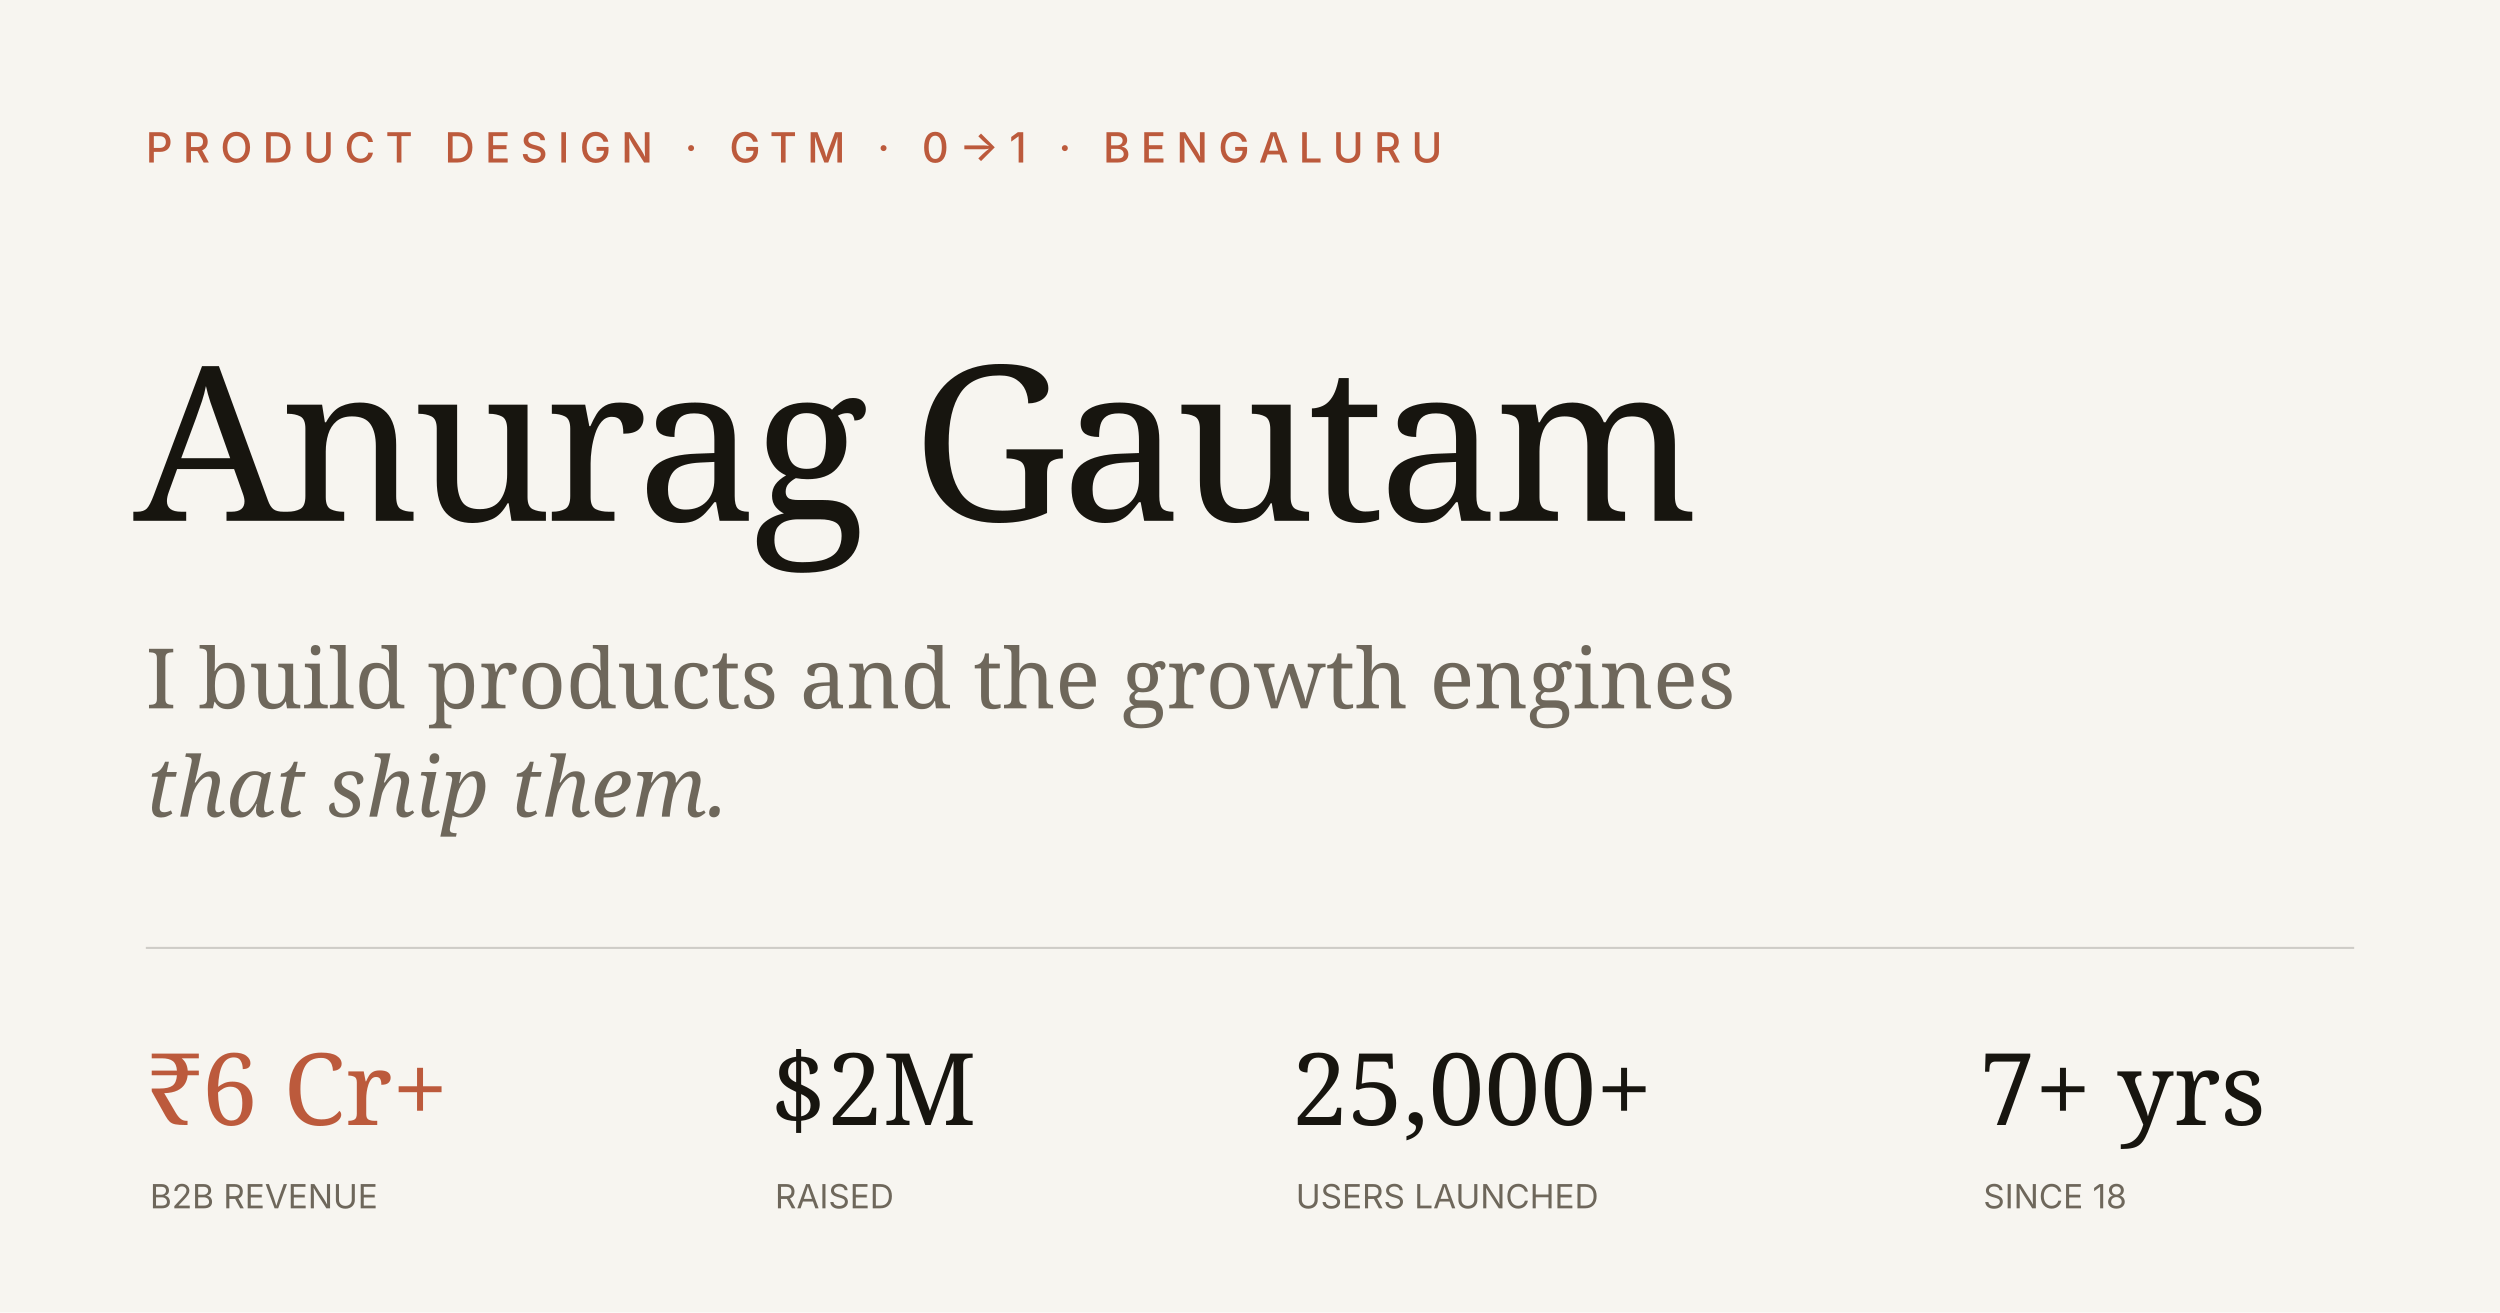
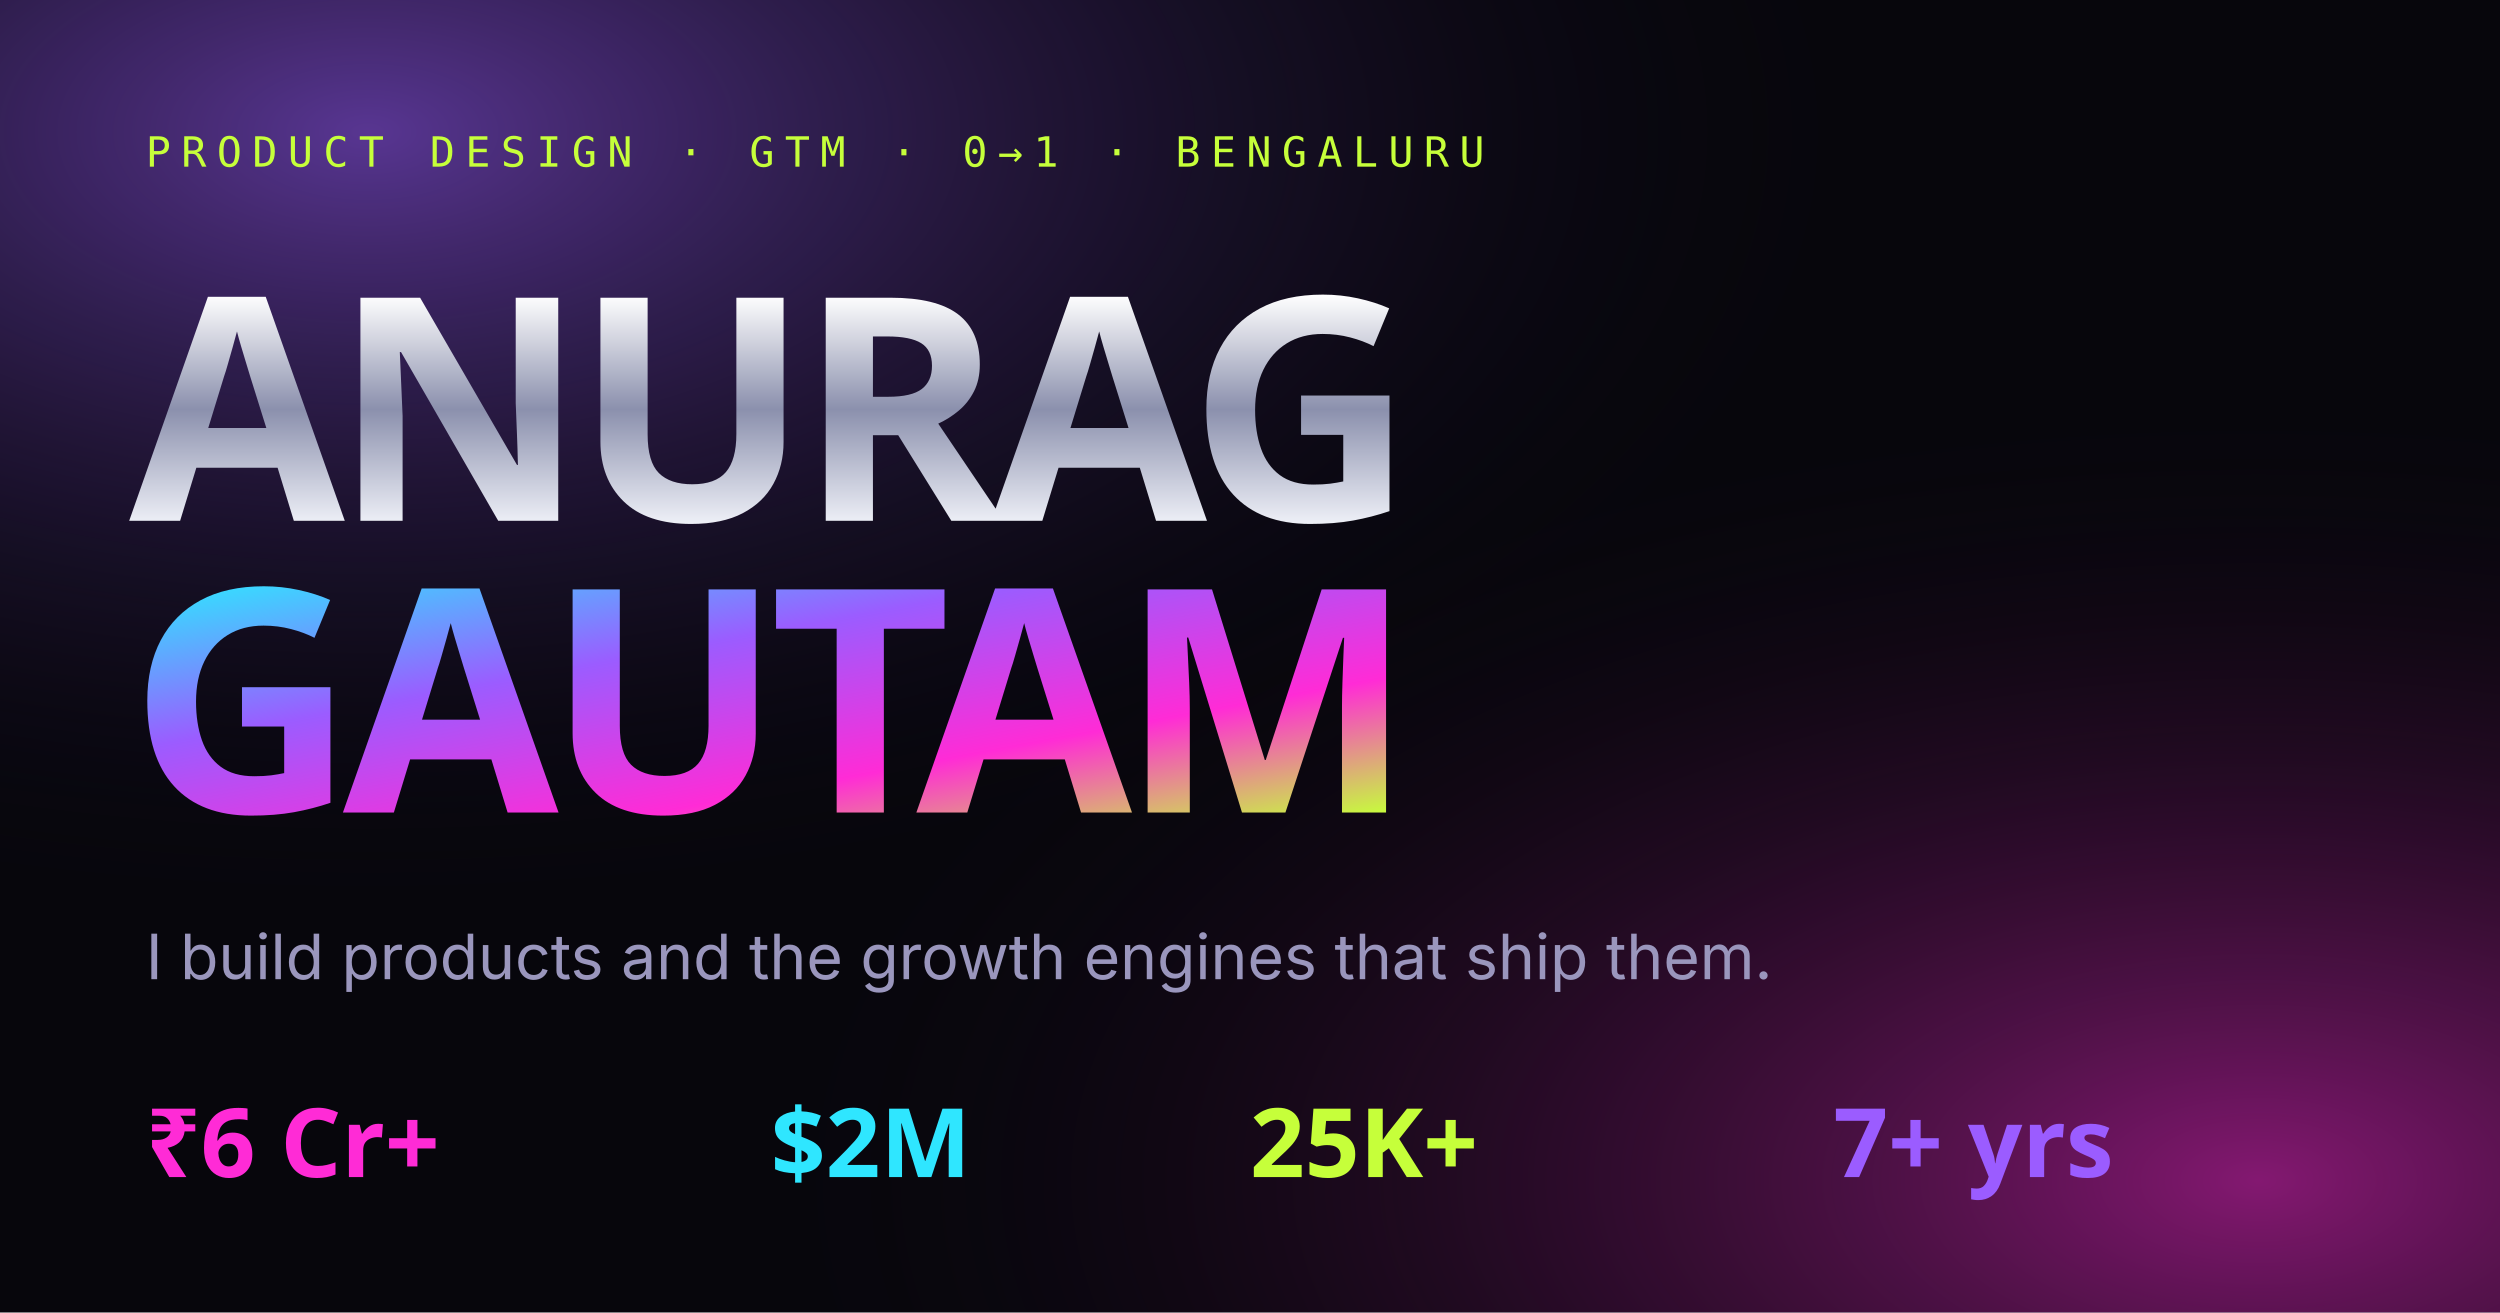
<svg xmlns="http://www.w3.org/2000/svg" viewBox="0 0 1200 630">
-   <rect width="1200" height="630" fill="#f7f5f0" />
-   <text x="70" y="78" font-family="Inter, sans-serif" font-size="20" font-weight="500" fill="#bc5a3c" letter-spacing="5">PRODUCT DESIGN · GTM · 0→1 · BENGALURU</text>
-   <text x="64" y="250" font-family="Georgia, serif" font-size="104" fill="#17150f" letter-spacing="-3">Anurag Gautam</text>
-   <text x="70" y="340" font-family="Georgia, serif" font-size="40" fill="#6e675b">I build products and the growth engines</text>
-   <text x="70" y="392" font-family="Georgia, serif" font-size="40" fill="#6e675b" font-style="italic">that ship them.</text>
-   <line x1="70" y1="455" x2="1130" y2="455" stroke="#17150f" stroke-opacity="0.18" stroke-width="1" />
-   <g font-family="Georgia, serif" fill="#17150f">
-     <text x="70" y="540" font-size="48" fill="#bc5a3c">₹6 Cr+</text>
-     <text x="370" y="540" font-size="48">$2M</text>
-     <text x="620" y="540" font-size="48">25,000+</text>
-     <text x="950" y="540" font-size="48">7+ yrs</text>
-   </g>
-   <g font-family="Inter, sans-serif" fill="#6e675b" font-size="16">
-     <text x="72" y="580">B2B REVENUE</text>
-     <text x="372" y="580">RAISED</text>
-     <text x="622" y="580">USERS LAUNCHED</text>
-     <text x="952" y="580">SINCE 18</text>
+   <defs>
+     <linearGradient id="holo" x1="0" y1="0" x2="1" y2="1">
+       <stop offset="0" stop-color="#2fe6ff" />
+       <stop offset="0.35" stop-color="#9b5cff" />
+       <stop offset="0.7" stop-color="#ff2bd6" />
+       <stop offset="1" stop-color="#c6ff3a" />
+     </linearGradient>
+     <linearGradient id="chrome" x1="0" y1="0" x2="0" y2="1">
+       <stop offset="0" stop-color="#ffffff" />
+       <stop offset="0.5" stop-color="#8b90ad" />
+       <stop offset="1" stop-color="#eef0f7" />
+     </linearGradient>
+     <radialGradient id="g1" cx="15%" cy="10%" r="60%">
+       <stop offset="0" stop-color="#9b5cff" stop-opacity="0.55" />
+       <stop offset="1" stop-color="#07060c" stop-opacity="0" />
+     </radialGradient>
+     <radialGradient id="g2" cx="90%" cy="90%" r="60%">
+       <stop offset="0" stop-color="#ff2bd6" stop-opacity="0.5" />
+       <stop offset="1" stop-color="#07060c" stop-opacity="0" />
+     </radialGradient>
+   </defs>
+   <rect width="1200" height="630" fill="#07060c" />
+   <rect width="1200" height="630" fill="url(#g1)" />
+   <rect width="1200" height="630" fill="url(#g2)" />
+   <text x="70" y="80" font-family="'Space Mono', monospace" font-size="20" fill="#c6ff3a" letter-spacing="5">PRODUCT DESIGN · GTM · 0→1 · BENGALURU</text>
+   <text x="62" y="250" font-family="'Syne', sans-serif" font-weight="800" font-size="150" fill="url(#chrome)" letter-spacing="-6">ANURAG</text>
+   <text x="62" y="390" font-family="'Syne', sans-serif" font-weight="800" font-size="150" fill="url(#holo)" letter-spacing="-6">GAUTAM</text>
+   <text x="70" y="470" font-family="Inter, sans-serif" font-size="30" fill="#9a96bd">I build products and the growth engines that ship them.</text>
+   <g font-family="'Syne', sans-serif" font-weight="800" fill="#f3f1ff">
+     <text x="70" y="565" font-size="46" fill="#ff2bd6">₹6 Cr+</text>
+     <text x="370" y="565" font-size="46" fill="#2fe6ff">$2M</text>
+     <text x="600" y="565" font-size="46" fill="#c6ff3a">25K+</text>
+     <text x="880" y="565" font-size="46" fill="#9b5cff">7+ yrs</text>
  </g>
</svg>
